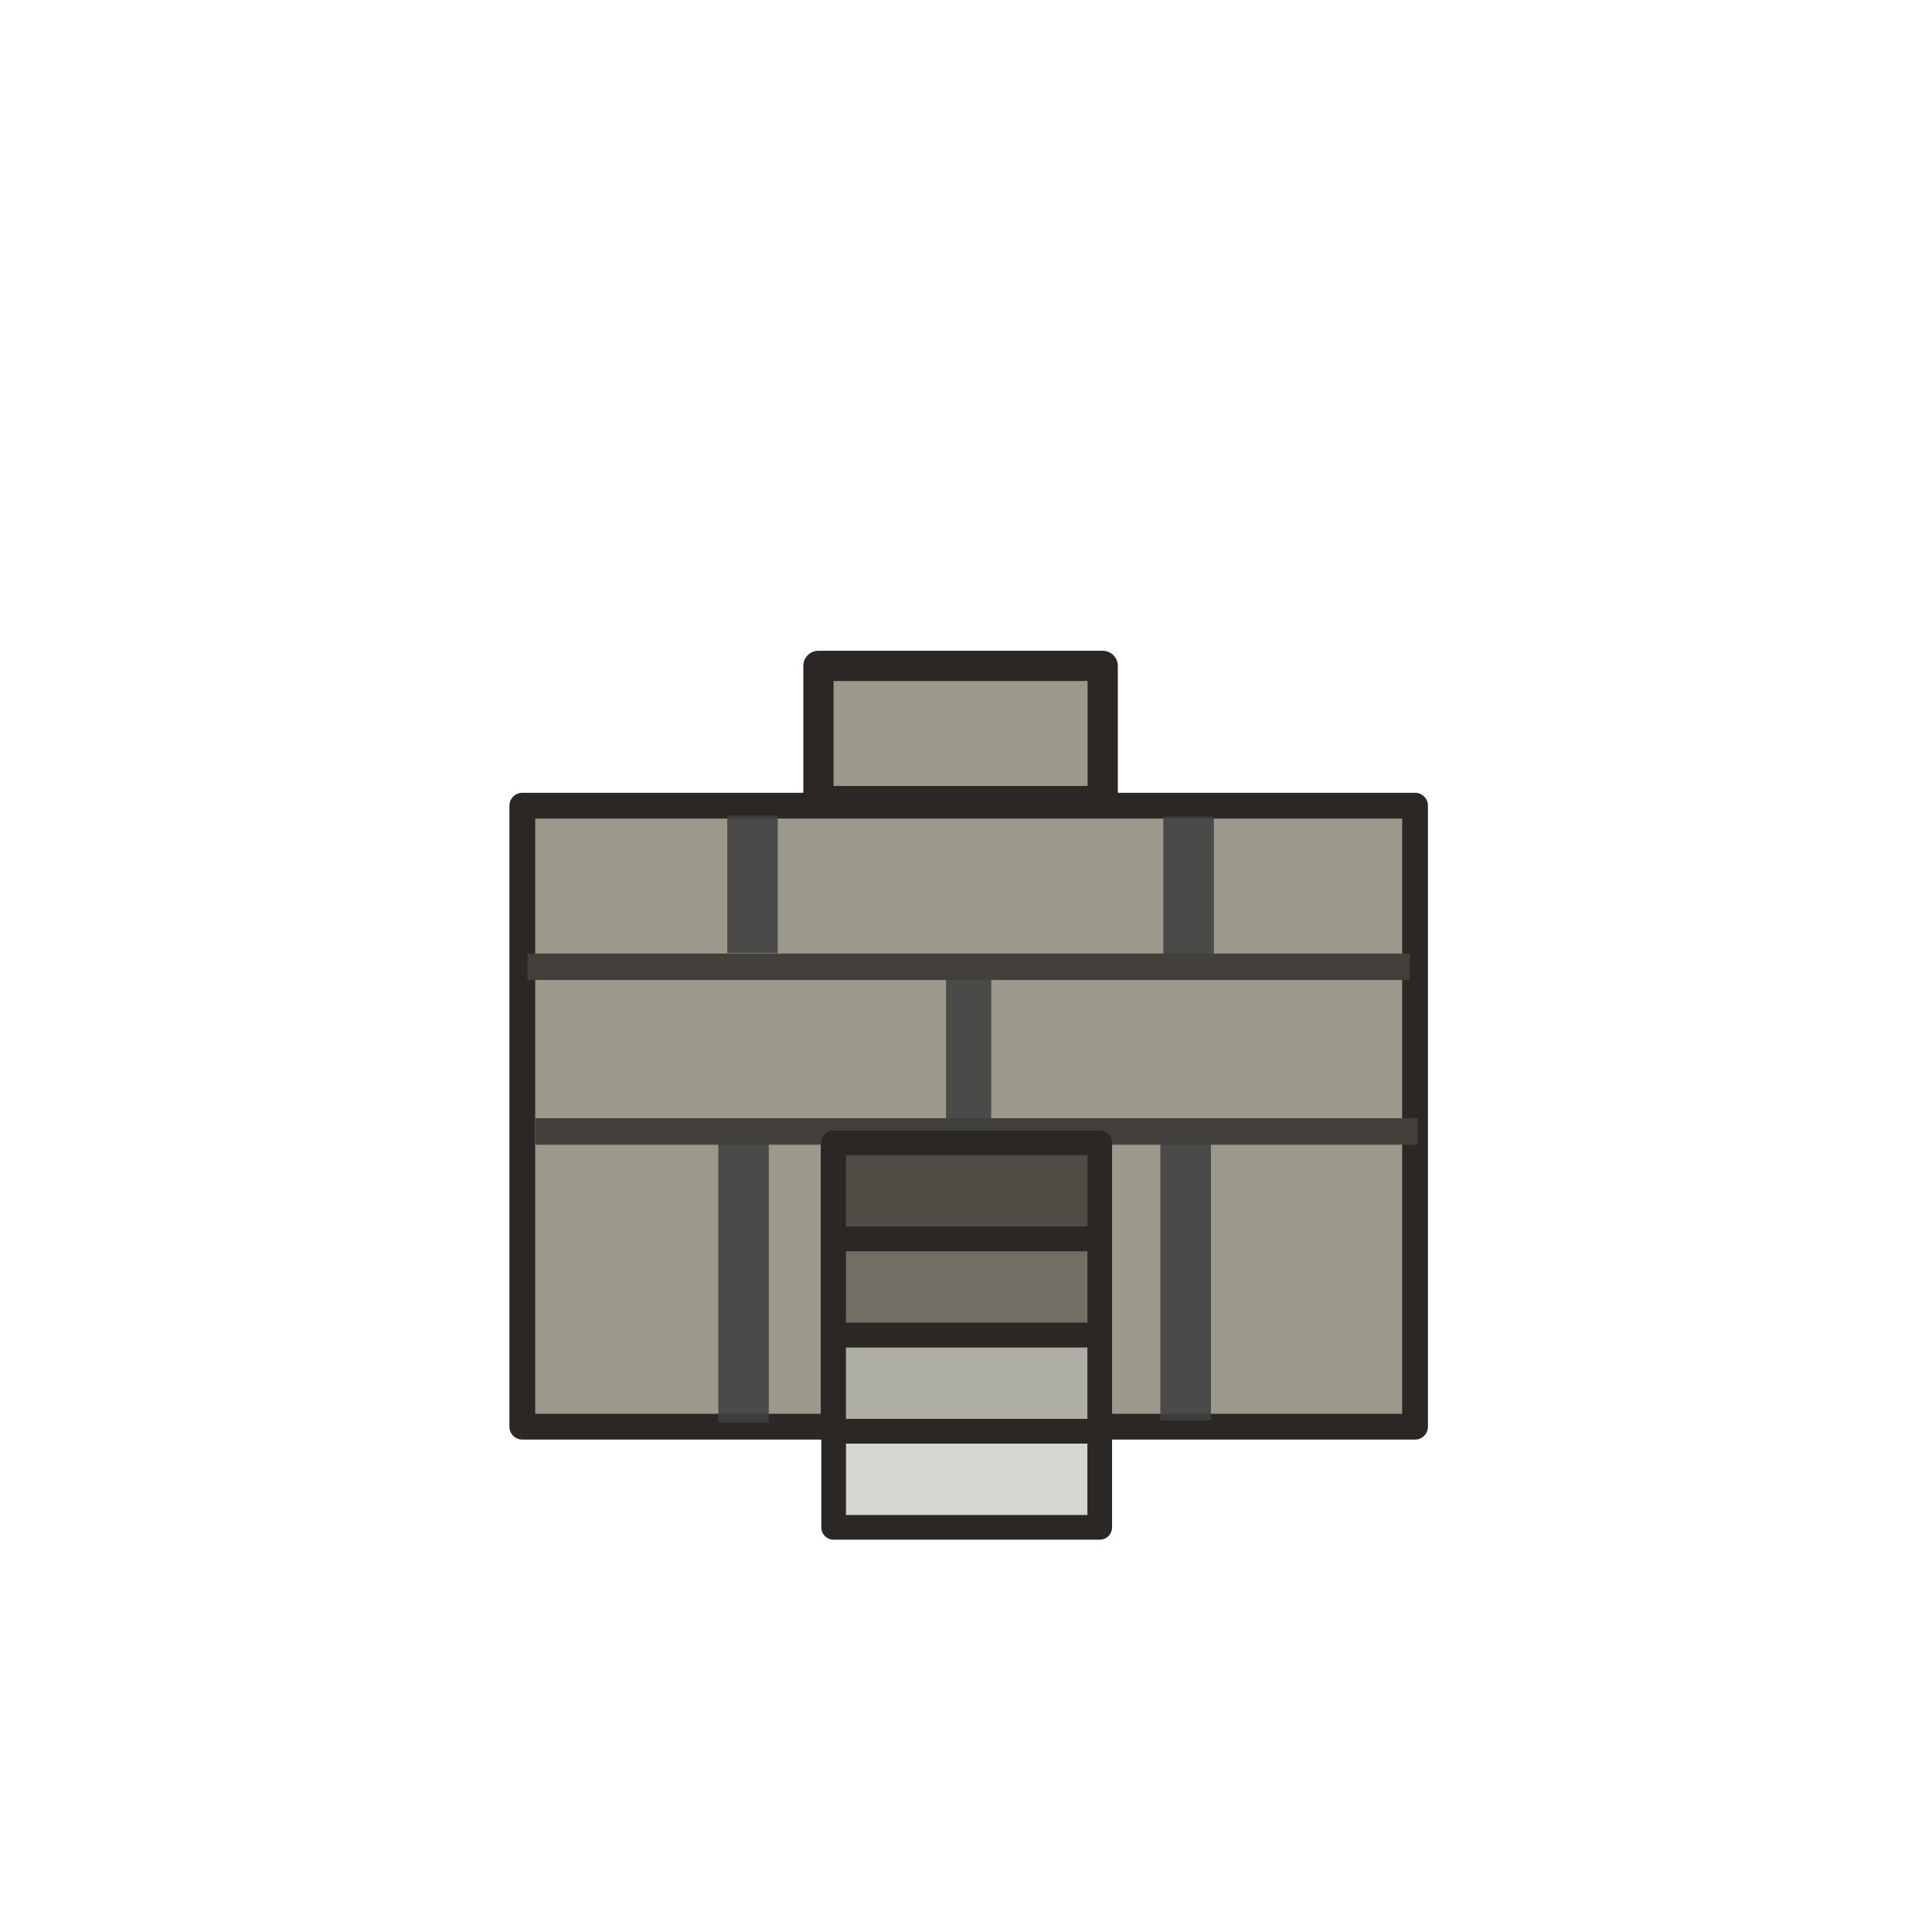
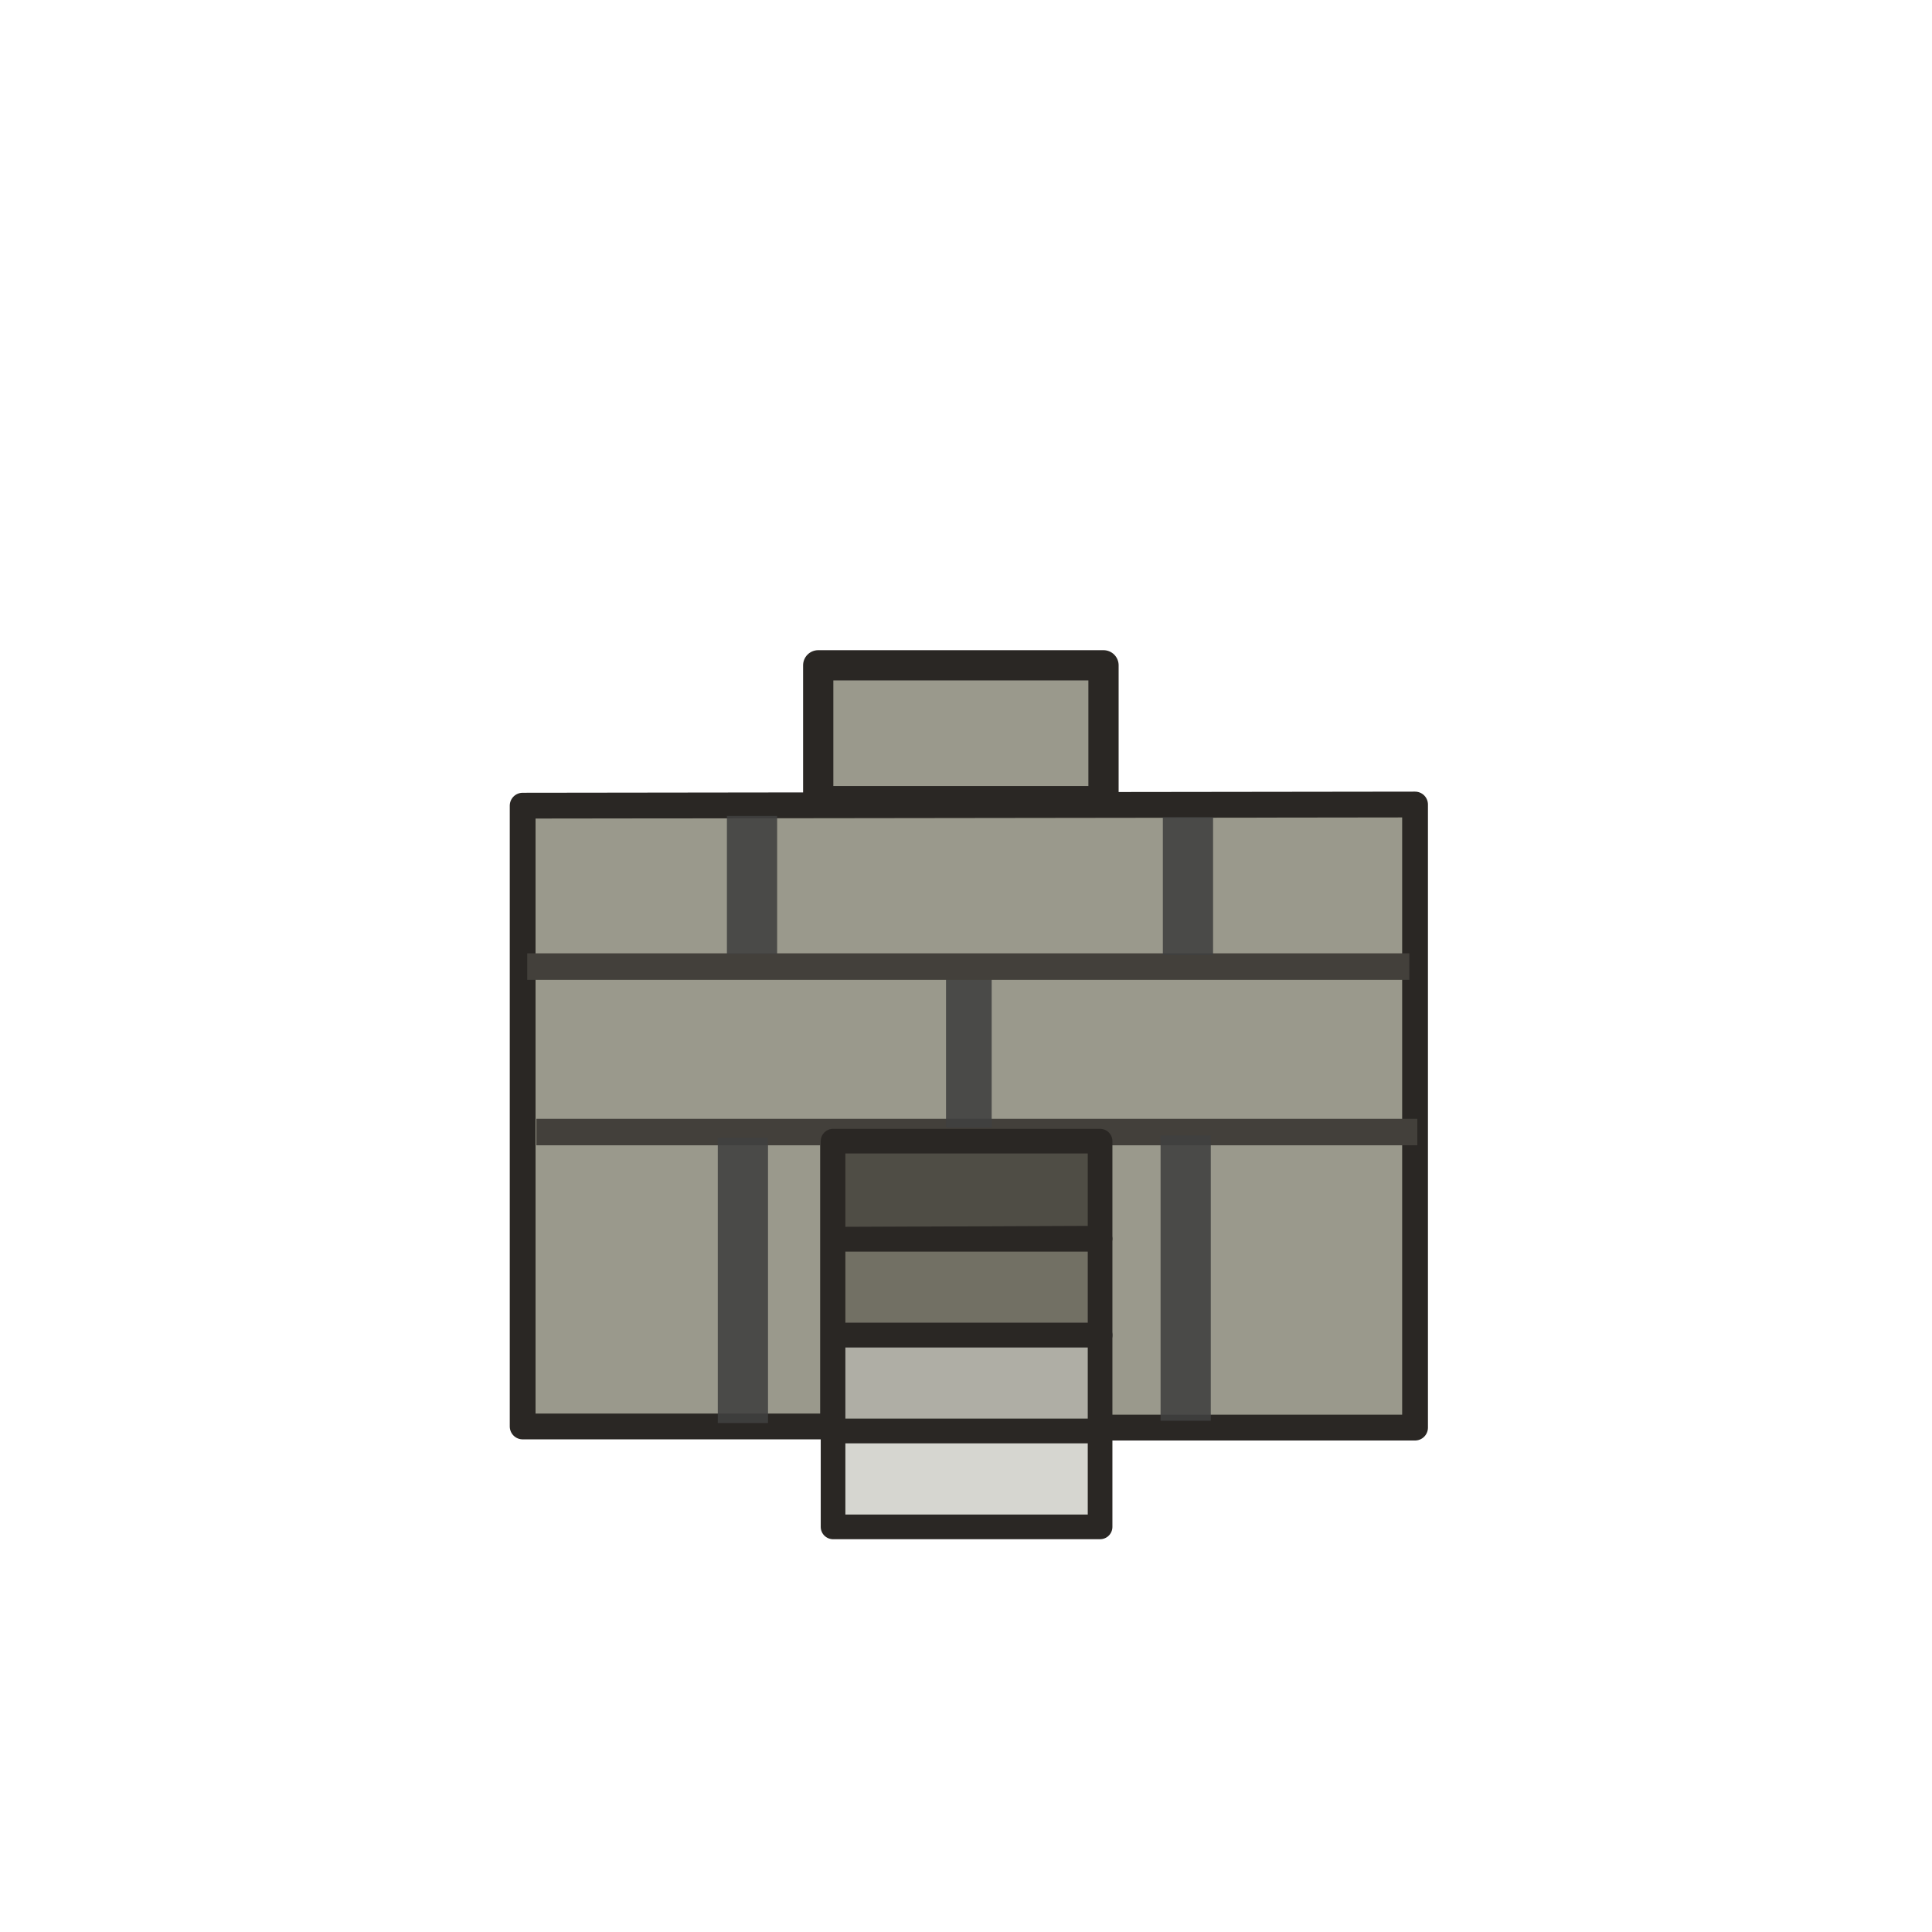
- <svg xmlns="http://www.w3.org/2000/svg" width="64" height="64" viewBox="0 0 16.93 16.93" version="1.1" id="svg7799">
-   <defs id="defs7803" />
-   <path style="fill:#9a998c;fill-opacity:1;stroke:#2a2724;stroke-width:0.226;stroke-linejoin:round;stroke-miterlimit:4;stroke-dasharray:none" d="M 4.577,7.06 V 12.502 H 7.305 V 10.015 H 9.6 V 12.502 H 12.4 V 7.06 Z" id="path7775-1" />
-   <path style="fill:none;stroke:#43403b;stroke-width:0.232;stroke-opacity:1" d="m 4.691,9.915 h 7.732" id="path8417-7" />
-   <rect style="opacity:1;fill:#404040;fill-opacity:0.882;stroke:none;stroke-width:1.412;stroke-linecap:round;stroke-miterlimit:4;stroke-dasharray:none;stroke-opacity:1;paint-order:stroke markers fill" id="rect8489-00-8" width="0.443" height="2.497" x="6.294" y="9.968" />
-   <rect style="opacity:1;fill:#404040;fill-opacity:0.882;stroke:none;stroke-width:1.412;stroke-linecap:round;stroke-miterlimit:4;stroke-dasharray:none;stroke-opacity:1;paint-order:stroke markers fill" id="rect8489-00-8-8" width="0.443" height="2.497" x="10.168" y="9.95" />
-   <path style="fill:#9a998c;fill-opacity:1;stroke:#2a2724;stroke-width:0.265;stroke-linejoin:round;stroke-miterlimit:4;stroke-dasharray:none" id="path7775-4-2" d="M 7.172,7.02 V 5.835 h 2.491 v 1.185 z" />
-   <rect style="opacity:1;fill:#404040;fill-opacity:0.882;stroke:none;stroke-width:1.008;stroke-linecap:round;stroke-miterlimit:4;stroke-dasharray:none;stroke-opacity:1;paint-order:stroke markers fill" id="rect8489-8" width="0.396" height="1.421" x="8.29" y="8.461" />
-   <path style="fill:none;stroke:#43403b;stroke-width:0.232;stroke-opacity:1" d="M 4.622,8.472 H 12.355" id="path8417-7-4" />
-   <rect style="opacity:1;fill:#404040;fill-opacity:0.882;stroke:none;stroke-width:0.981;stroke-linecap:round;stroke-miterlimit:4;stroke-dasharray:none;stroke-opacity:1;paint-order:stroke markers fill" id="rect8489-00-8-8-8" width="0.443" height="1.206" x="10.194" y="7.156" />
-   <rect style="opacity:1;fill:#404040;fill-opacity:0.882;stroke:none;stroke-width:0.981;stroke-linecap:round;stroke-miterlimit:4;stroke-dasharray:none;stroke-opacity:1;paint-order:stroke markers fill" id="rect8489-00-8-8-8-9" width="0.443" height="1.206" x="6.373" y="7.146" />
-   <path style="fill:#4f4d45;fill-opacity:1;stroke:#2a2724;stroke-width:0.216;stroke-linejoin:round;stroke-miterlimit:4;stroke-dasharray:none" id="path7775-4-32" d="M 7.305,10.857 V 10.015 H 9.637 V 10.857 Z" />
-   <path style="fill:#727064;fill-opacity:1;stroke:#2a2724;stroke-width:0.216;stroke-linejoin:round;stroke-miterlimit:4;stroke-dasharray:none" id="path7775-4-32-1" d="M 7.305,11.699 V 10.857 h 2.332 v 0.842 z" />
-   <path style="fill:#afaea5;fill-opacity:1;stroke:#2a2724;stroke-width:0.216;stroke-linejoin:round;stroke-miterlimit:4;stroke-dasharray:none" id="path7775-4-32-14" d="m 7.305,12.542 v -0.842 h 2.332 v 0.842 z" />
-   <path style="fill:#d6d6d0;fill-opacity:1;stroke:#2a2724;stroke-width:0.216;stroke-linejoin:round;stroke-miterlimit:4;stroke-dasharray:none" id="path7775-4-32-3" d="m 7.305,13.384 v -0.842 h 2.332 v 0.842 z" />
+ <svg xmlns="http://www.w3.org/2000/svg" width="64" height="64" viewBox="0 0 16.93 16.93">
+   <path d="M4.58 7.06v5.44H7.3v-2.49h2.3v2.5h2.8V7.05Z" style="fill:#9a998c;fill-opacity:1;stroke:#2a2724;stroke-width:.226;stroke-linejoin:round;stroke-miterlimit:4;stroke-dasharray:none" />
+   <path d="M4.7 9.92h7.72" style="fill:none;stroke:#43403b;stroke-width:.232;stroke-opacity:1" />
+   <path d="M6.29 9.97h.44v2.5h-.44zm3.88-.02h.44v2.5h-.44z" style="opacity:1;fill:#404040;fill-opacity:.882;stroke:none;stroke-width:1.412;stroke-linecap:round;stroke-miterlimit:4;stroke-dasharray:none;stroke-opacity:1;paint-order:stroke markers fill" />
+   <path d="M7.17 7.02V5.83h2.5v1.19z" style="fill:#9a998c;fill-opacity:1;stroke:#2a2724;stroke-width:.265;stroke-linejoin:round;stroke-miterlimit:4;stroke-dasharray:none" />
+   <path d="M8.29 8.46h.4v1.42h-.4z" style="opacity:1;fill:#404040;fill-opacity:.882;stroke:none;stroke-width:1.008;stroke-linecap:round;stroke-miterlimit:4;stroke-dasharray:none;stroke-opacity:1;paint-order:stroke markers fill" />
+   <path d="M4.62 8.47h7.73" style="fill:none;stroke:#43403b;stroke-width:.232;stroke-opacity:1" />
+   <path d="M10.19 7.16h.44v1.21h-.44zm-3.82-.01h.44v1.21h-.44z" style="opacity:1;fill:#404040;fill-opacity:.882;stroke:none;stroke-width:.981;stroke-linecap:round;stroke-miterlimit:4;stroke-dasharray:none;stroke-opacity:1;paint-order:stroke markers fill" />
+   <path d="M7.3 10.86V10h2.34v.85Z" style="fill:#4f4d45;fill-opacity:1;stroke:#2a2724;stroke-width:.216;stroke-linejoin:round;stroke-miterlimit:4;stroke-dasharray:none" />
+   <path d="M7.3 11.7v-.84h2.34v.84z" style="fill:#727064;fill-opacity:1;stroke:#2a2724;stroke-width:.216;stroke-linejoin:round;stroke-miterlimit:4;stroke-dasharray:none" />
+   <path d="M7.3 12.54v-.84h2.34v.84z" style="fill:#afaea5;fill-opacity:1;stroke:#2a2724;stroke-width:.216;stroke-linejoin:round;stroke-miterlimit:4;stroke-dasharray:none" />
+   <path d="M7.3 13.38v-.84h2.34v.84z" style="fill:#d6d6d0;fill-opacity:1;stroke:#2a2724;stroke-width:.216;stroke-linejoin:round;stroke-miterlimit:4;stroke-dasharray:none" />
</svg>
